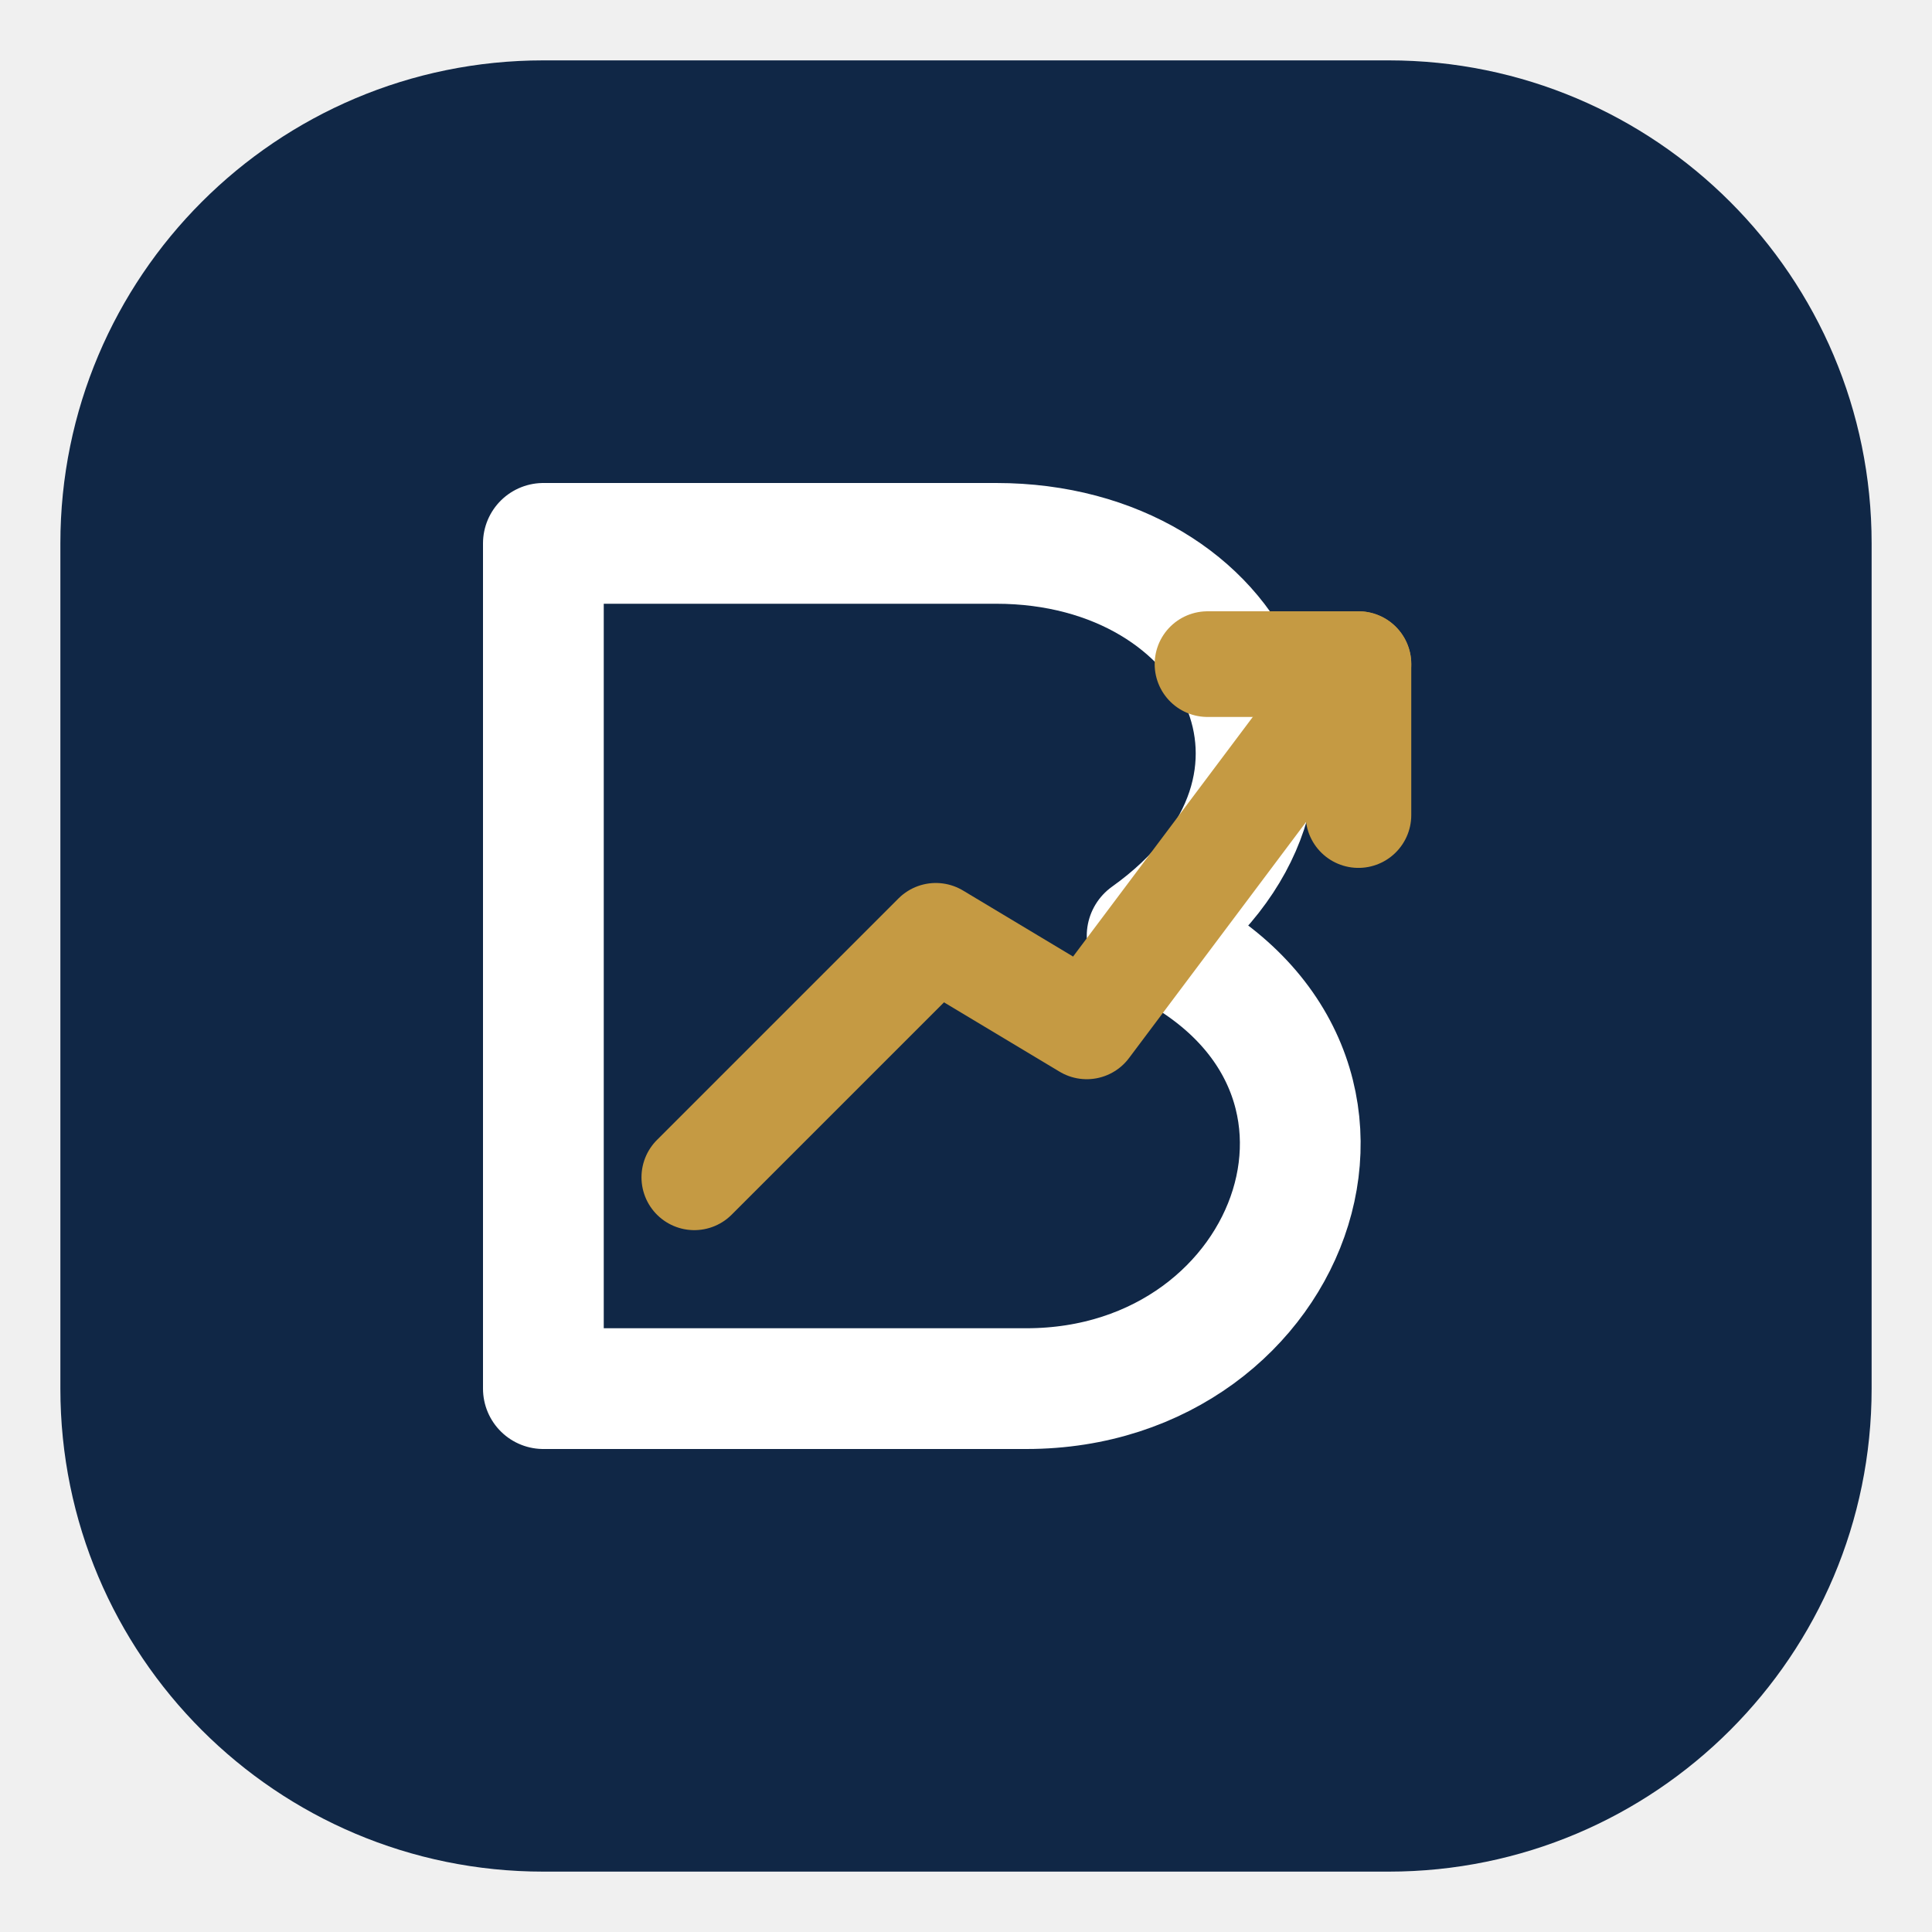
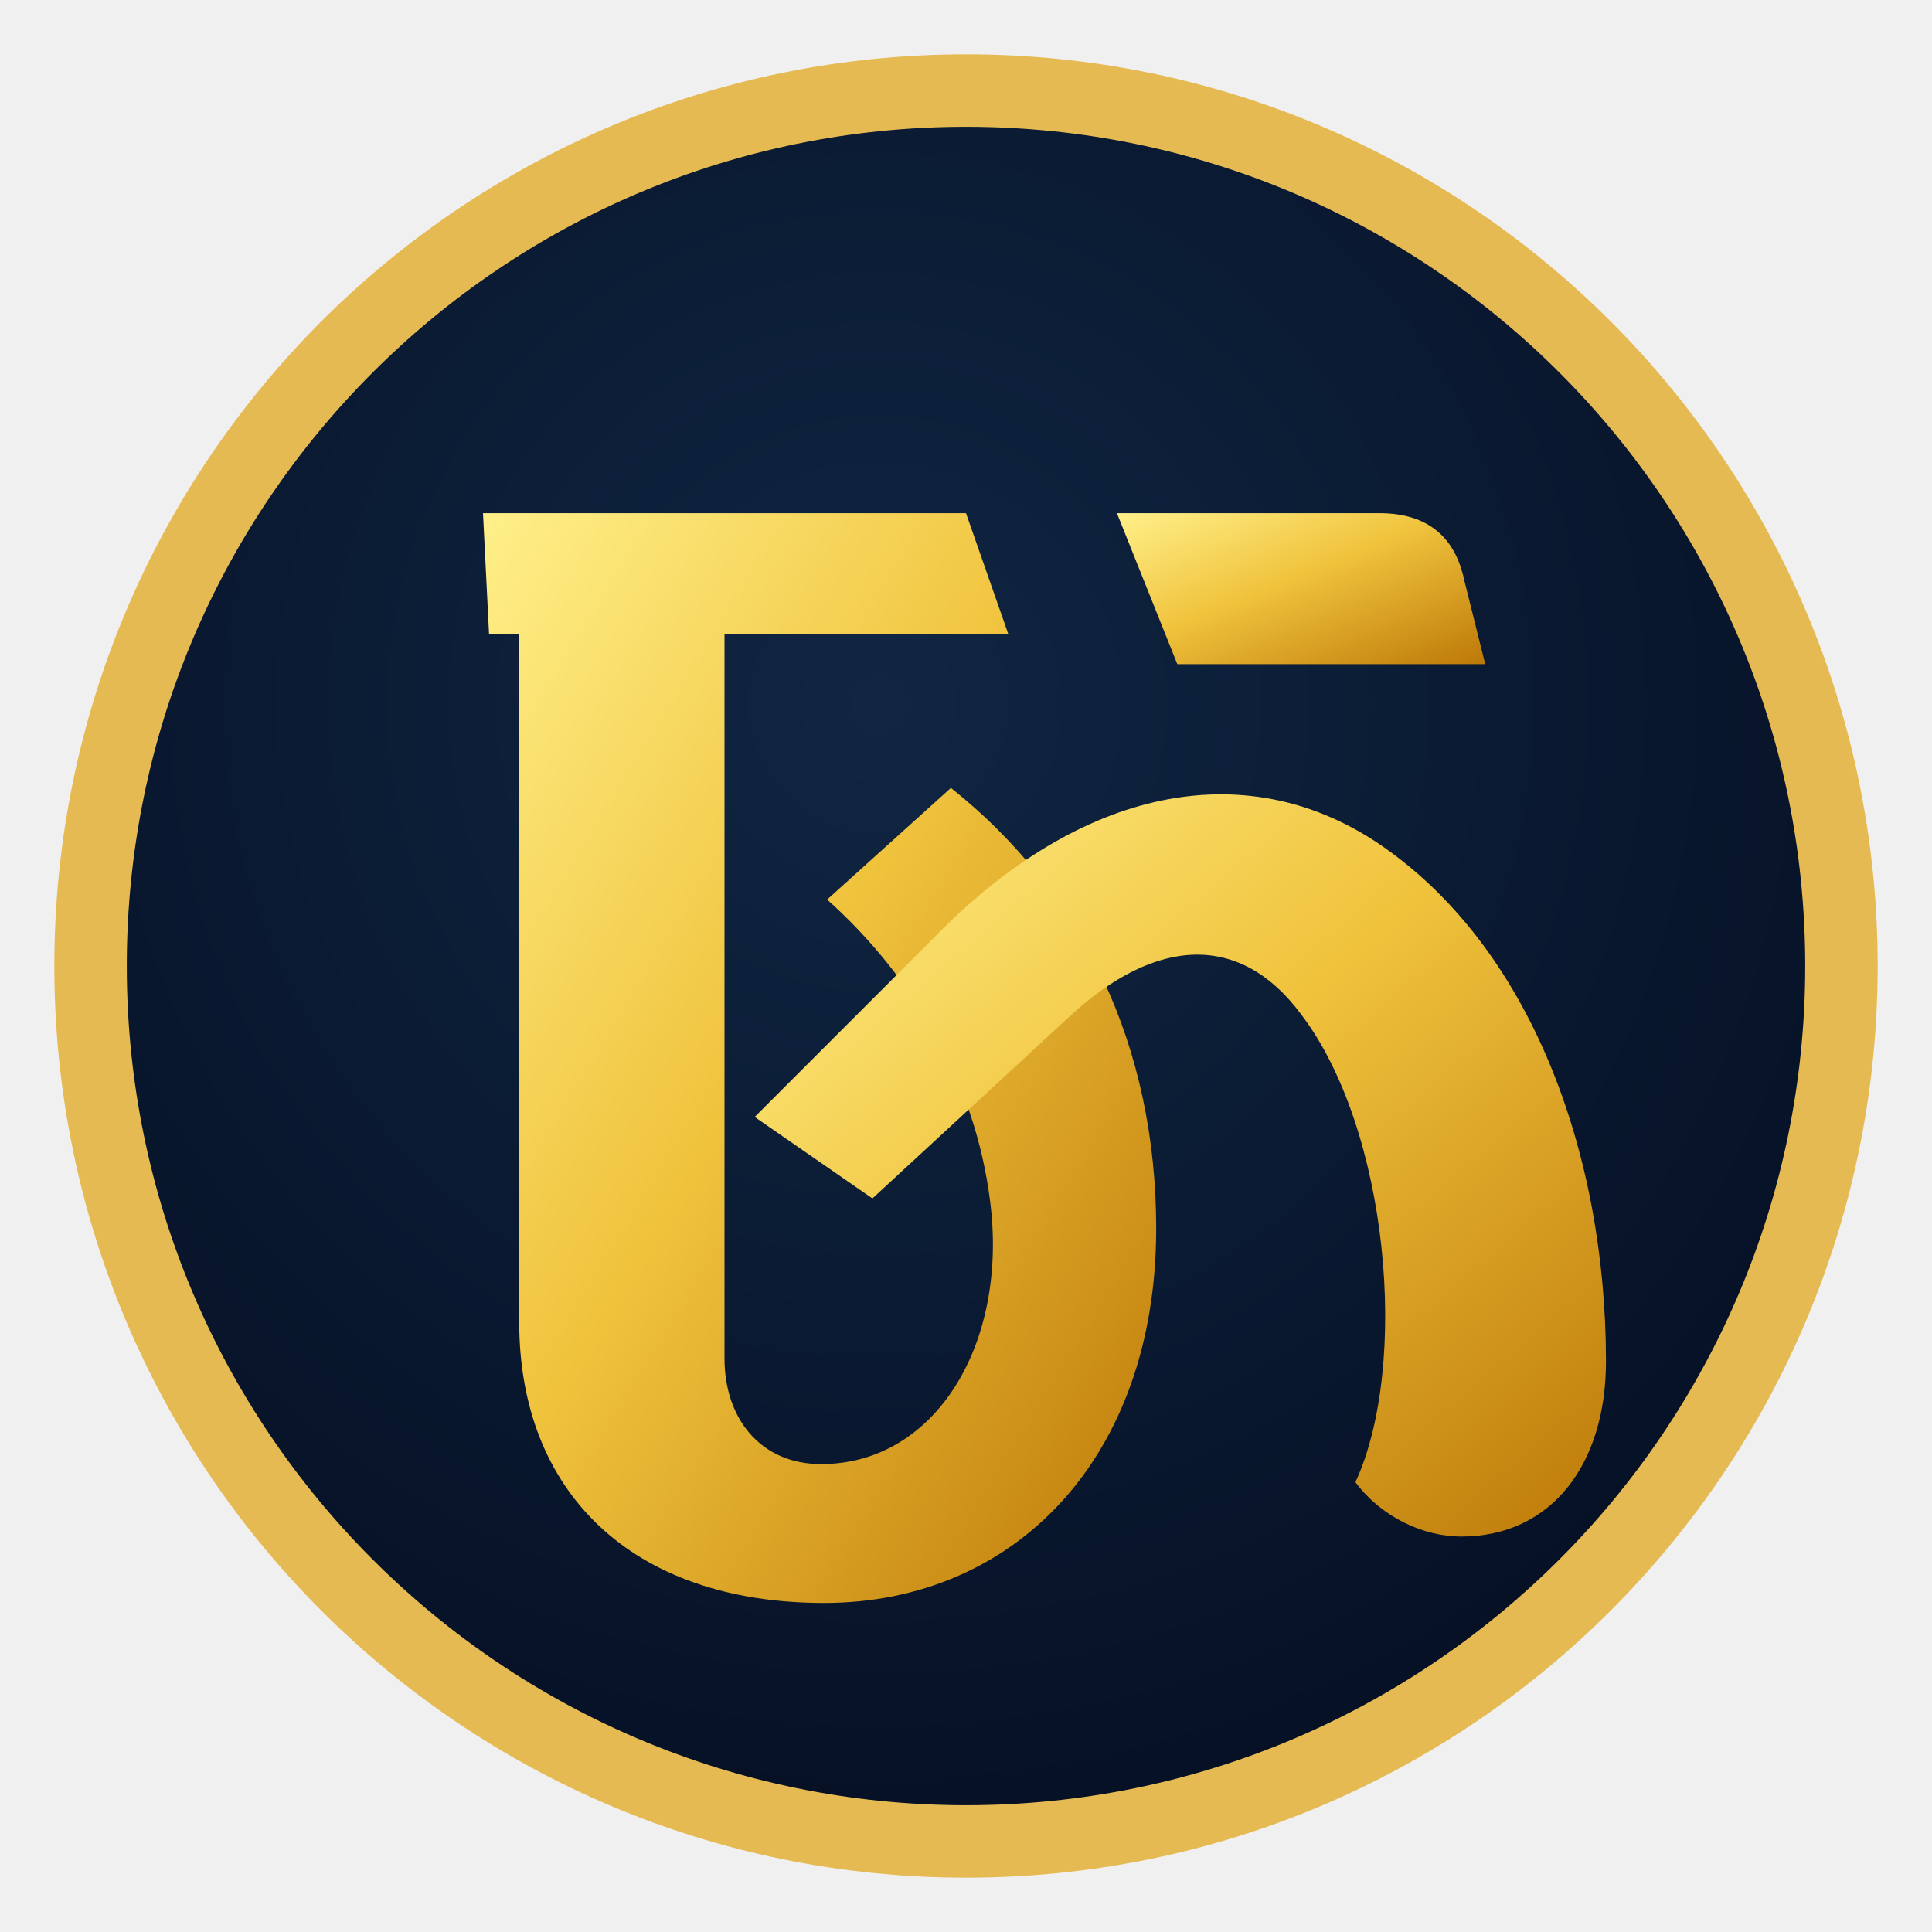
<svg xmlns="http://www.w3.org/2000/svg" viewBox="0 0 64 64">
-   <rect x="2" y="2" width="60" height="60" rx="16" fill="#102746" />
-   <path d="M18 46V18h15c8 0 12 8 5 13 9 4 5 15-4 15H18Z" fill="none" stroke="#fff" stroke-width="4" stroke-linejoin="round" />
-   <path d="m23 39 8-8 5 3 9-12" fill="none" stroke="#c59a43" stroke-width="3.5" stroke-linecap="round" stroke-linejoin="round" />
-   <path d="M40 22h5v5" fill="none" stroke="#c59a43" stroke-width="3.5" stroke-linecap="round" stroke-linejoin="round" />
+   <defs>
+     <radialGradient id="bilunex-favicon-disc" cx="45%" cy="35%" r="75%">
+       <stop offset="0" stop-color="#102643" />
+       <stop offset="1" stop-color="#040d20" />
+     </radialGradient>
+     <linearGradient id="bilunex-favicon-gold" x1="0" y1="0" x2="1" y2="1">
+       <stop offset="0" stop-color="#fff08a" />
+       <stop offset=".45" stop-color="#f0c33d" />
+       <stop offset="1" stop-color="#bd7908" />
+     </linearGradient>
+   </defs>
+   <circle cx="32" cy="32" r="29" fill="url(#bilunex-favicon-disc)" stroke="#e5ba53" stroke-width="2.4" />
+   <g fill="url(#bilunex-favicon-gold)">
+     <path d="M16 17h16l1.4 4H24v24c0 2 1.2 3.5 3.2 3.5 3.8 0 6.2-4 5.6-8.7-.5-4-2.6-7.5-5.4-10l4.1-3.7c4.4 3.5 6.8 8.6 6.8 14.6 0 7.6-4.7 12.4-11 12.4-6.4 0-10.1-3.7-10.1-9.3V21h-1z" />
+     <path d="M25 37 31 31c4.8-4.9 10.2-6 14.6-3.1 5.1 3.4 7.6 10.3 7.6 17.2 0 3.4-1.8 5.8-4.8 5.8-1.2 0-2.6-.6-3.5-1.8 1.8-3.9 1.1-11.7-1.8-15.5-2-2.7-4.8-2.6-7.7.1l-6.5 6z" />
+     <path d="M37 17h8.7c1.6 0 2.5.8 2.8 2.2l.7 2.8H39z" />
+   </g>
</svg>
